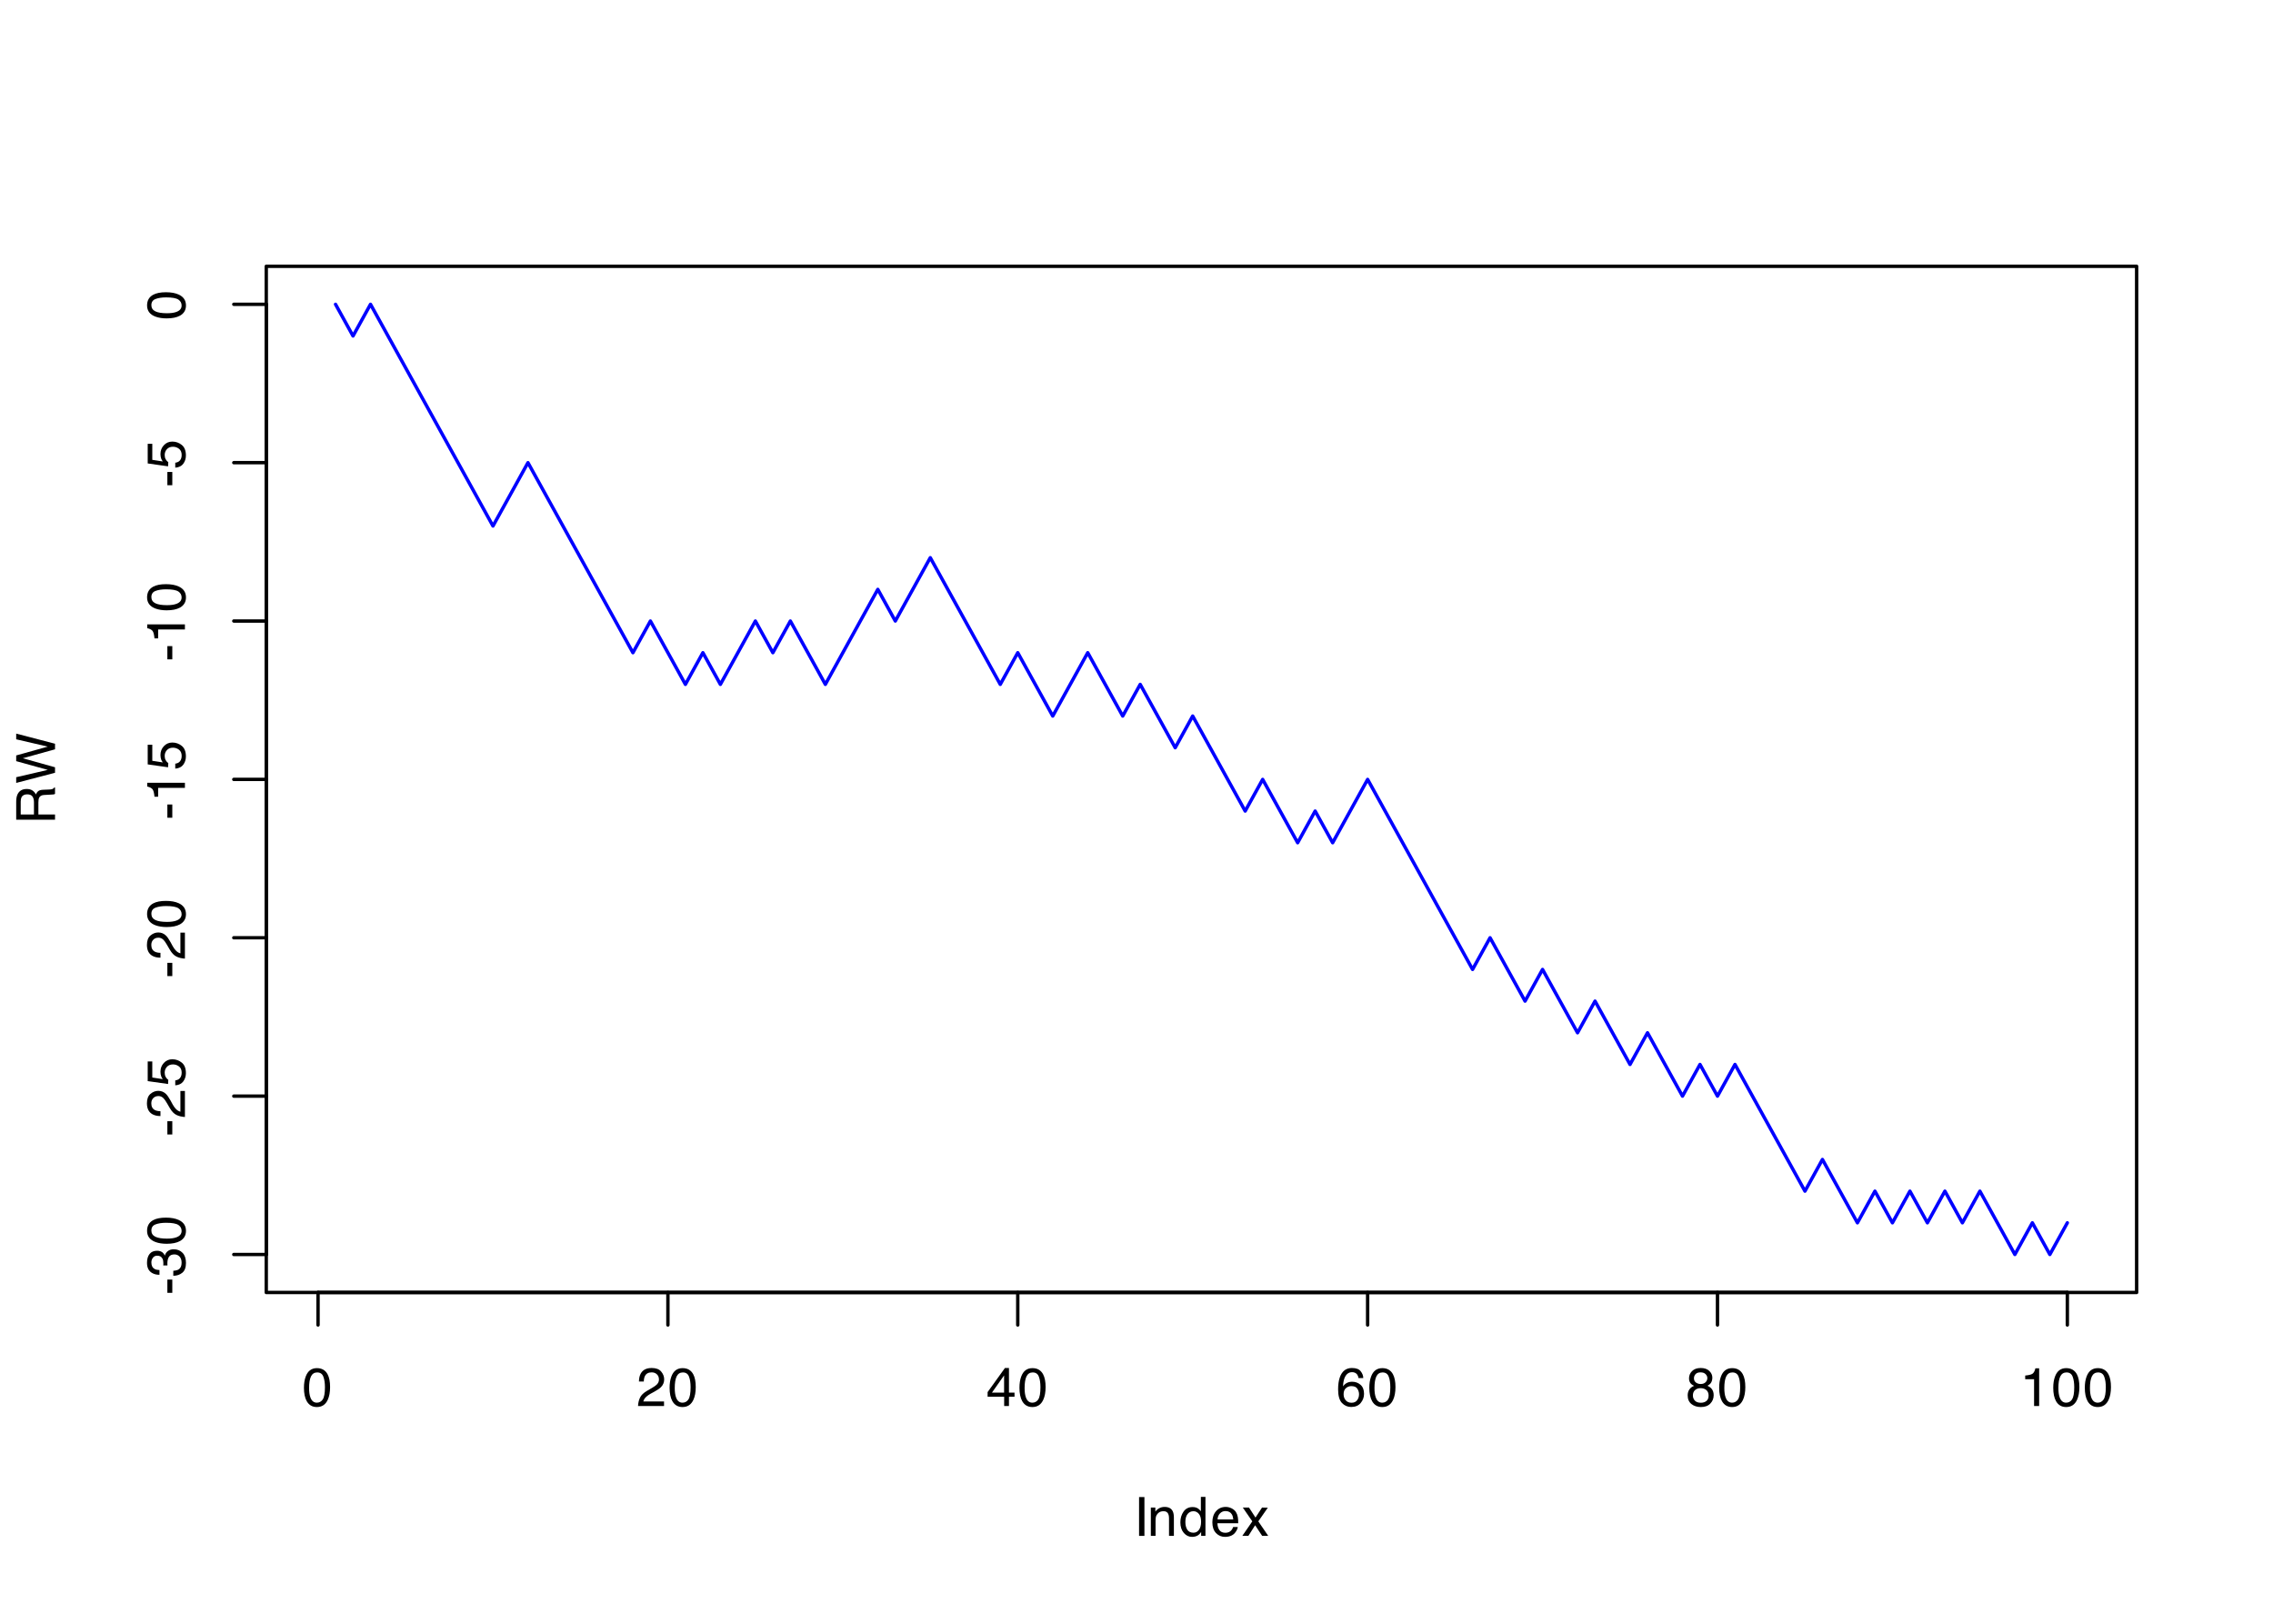
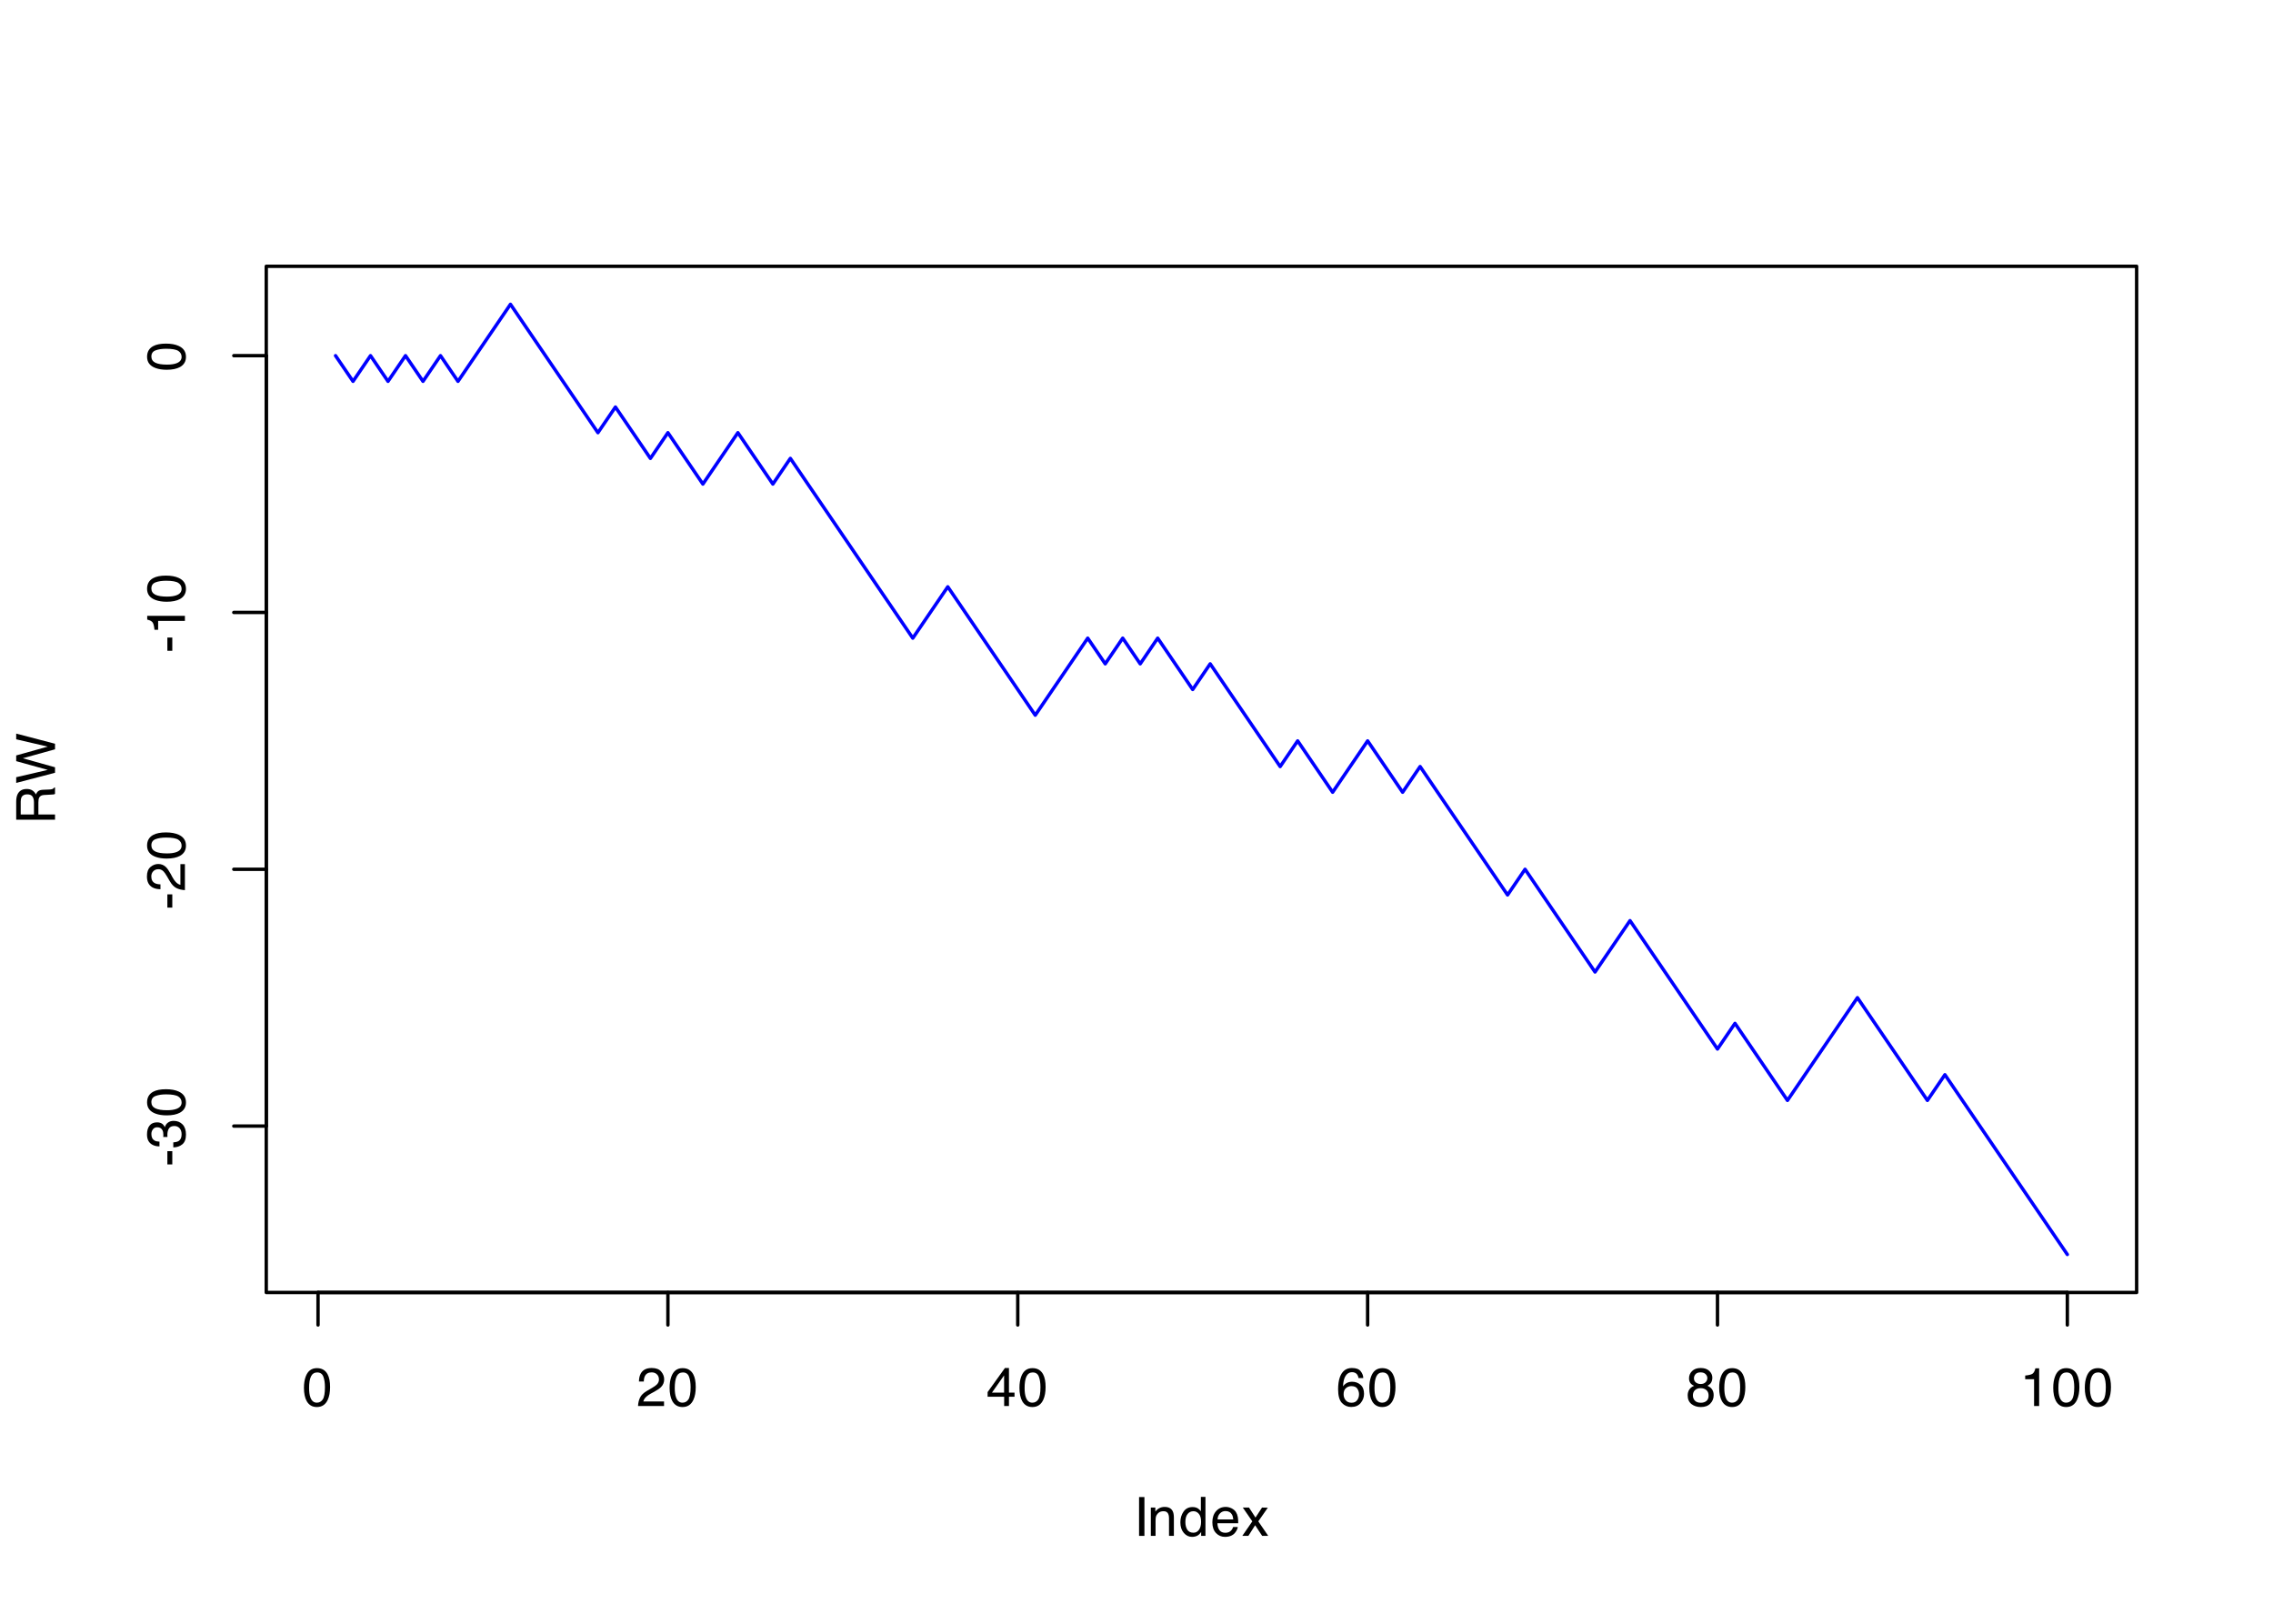
- <svg xmlns="http://www.w3.org/2000/svg" xmlns:xlink="http://www.w3.org/1999/xlink" width="504" height="360" viewBox="0 0 504 360">
+ <svg xmlns="http://www.w3.org/2000/svg" xmlns:xlink="http://www.w3.org/1999/xlink" width="504pt" height="360pt" viewBox="0 0 504 360">
  <defs>
    <g>
      <g id="glyph-0-0">
        <path d="M 0.391 0 L 0.391 -8.609 L 7.219 -8.609 L 7.219 0 Z M 6.141 -1.078 L 6.141 -7.531 L 1.469 -7.531 L 1.469 -1.078 Z M 6.141 -1.078 " />
      </g>
      <g id="glyph-0-1">
        <path d="M 3.25 -8.391 C 4.332 -8.391 5.117 -7.941 5.609 -7.047 C 5.984 -6.359 6.172 -5.41 6.172 -4.203 C 6.172 -3.066 6 -2.125 5.656 -1.375 C 5.164 -0.301 4.359 0.234 3.234 0.234 C 2.234 0.234 1.484 -0.203 0.984 -1.078 C 0.578 -1.816 0.375 -2.801 0.375 -4.031 C 0.375 -4.977 0.5 -5.797 0.75 -6.484 C 1.207 -7.754 2.039 -8.391 3.25 -8.391 Z M 3.234 -0.734 C 3.785 -0.734 4.223 -0.973 4.547 -1.453 C 4.867 -1.941 5.031 -2.848 5.031 -4.172 C 5.031 -5.117 4.91 -5.898 4.672 -6.516 C 4.441 -7.129 3.988 -7.438 3.312 -7.438 C 2.688 -7.438 2.227 -7.145 1.938 -6.562 C 1.656 -5.977 1.516 -5.117 1.516 -3.984 C 1.516 -3.129 1.609 -2.441 1.797 -1.922 C 2.078 -1.129 2.555 -0.734 3.234 -0.734 Z M 3.234 -0.734 " />
      </g>
      <g id="glyph-0-2">
        <path d="M 0.375 0 C 0.414 -0.719 0.566 -1.344 0.828 -1.875 C 1.086 -2.414 1.594 -2.906 2.344 -3.344 L 3.469 -4 C 3.969 -4.289 4.32 -4.539 4.531 -4.75 C 4.852 -5.07 5.016 -5.441 5.016 -5.859 C 5.016 -6.348 4.863 -6.734 4.562 -7.016 C 4.27 -7.305 3.883 -7.453 3.406 -7.453 C 2.676 -7.453 2.176 -7.18 1.906 -6.641 C 1.75 -6.336 1.664 -5.93 1.656 -5.422 L 0.578 -5.422 C 0.586 -6.148 0.723 -6.742 0.984 -7.203 C 1.441 -8.016 2.25 -8.422 3.406 -8.422 C 4.363 -8.422 5.062 -8.16 5.5 -7.641 C 5.945 -7.117 6.172 -6.539 6.172 -5.906 C 6.172 -5.238 5.938 -4.664 5.469 -4.188 C 5.195 -3.906 4.707 -3.566 4 -3.172 L 3.188 -2.734 C 2.812 -2.523 2.516 -2.32 2.297 -2.125 C 1.898 -1.789 1.648 -1.414 1.547 -1 L 6.141 -1 L 6.141 0 Z M 0.375 0 " />
      </g>
      <g id="glyph-0-3">
        <path d="M 3.969 -2.969 L 3.969 -6.781 L 1.281 -2.969 Z M 3.984 0 L 3.984 -2.047 L 0.312 -2.047 L 0.312 -3.078 L 4.156 -8.422 L 5.047 -8.422 L 5.047 -2.969 L 6.281 -2.969 L 6.281 -2.047 L 5.047 -2.047 L 5.047 0 Z M 3.984 0 " />
      </g>
      <g id="glyph-0-4">
        <path d="M 3.516 -8.422 C 4.453 -8.422 5.102 -8.176 5.469 -7.688 C 5.844 -7.207 6.031 -6.707 6.031 -6.188 L 4.984 -6.188 C 4.922 -6.52 4.82 -6.781 4.688 -6.969 C 4.426 -7.32 4.039 -7.5 3.531 -7.5 C 2.938 -7.5 2.461 -7.223 2.109 -6.672 C 1.766 -6.129 1.578 -5.352 1.547 -4.344 C 1.785 -4.695 2.086 -4.961 2.453 -5.141 C 2.785 -5.297 3.16 -5.375 3.578 -5.375 C 4.285 -5.375 4.898 -5.148 5.422 -4.703 C 5.941 -4.254 6.203 -3.582 6.203 -2.688 C 6.203 -1.926 5.953 -1.25 5.453 -0.656 C 4.961 -0.07 4.258 0.219 3.344 0.219 C 2.551 0.219 1.867 -0.078 1.297 -0.672 C 0.734 -1.273 0.453 -2.281 0.453 -3.688 C 0.453 -4.727 0.578 -5.613 0.828 -6.344 C 1.316 -7.727 2.211 -8.422 3.516 -8.422 Z M 3.438 -0.719 C 3.988 -0.719 4.398 -0.906 4.672 -1.281 C 4.953 -1.656 5.094 -2.098 5.094 -2.609 C 5.094 -3.035 4.969 -3.441 4.719 -3.828 C 4.477 -4.211 4.031 -4.406 3.375 -4.406 C 2.926 -4.406 2.531 -4.254 2.188 -3.953 C 1.844 -3.66 1.672 -3.211 1.672 -2.609 C 1.672 -2.078 1.828 -1.629 2.141 -1.266 C 2.453 -0.898 2.883 -0.719 3.438 -0.719 Z M 3.438 -0.719 " />
      </g>
      <g id="glyph-0-5">
-         <path d="M 3.266 -4.875 C 3.734 -4.875 4.098 -5.004 4.359 -5.266 C 4.617 -5.523 4.75 -5.832 4.75 -6.188 C 4.75 -6.5 4.625 -6.785 4.375 -7.047 C 4.125 -7.316 3.742 -7.453 3.234 -7.453 C 2.723 -7.453 2.352 -7.316 2.125 -7.047 C 1.895 -6.785 1.781 -6.484 1.781 -6.141 C 1.781 -5.742 1.926 -5.43 2.219 -5.203 C 2.52 -4.984 2.867 -4.875 3.266 -4.875 Z M 3.328 -0.719 C 3.816 -0.719 4.223 -0.848 4.547 -1.109 C 4.867 -1.379 5.031 -1.773 5.031 -2.297 C 5.031 -2.836 4.863 -3.25 4.531 -3.531 C 4.195 -3.812 3.77 -3.953 3.25 -3.953 C 2.75 -3.953 2.336 -3.805 2.016 -3.516 C 1.703 -3.234 1.547 -2.836 1.547 -2.328 C 1.547 -1.891 1.691 -1.508 1.984 -1.188 C 2.273 -0.875 2.723 -0.719 3.328 -0.719 Z M 1.828 -4.469 C 1.535 -4.594 1.305 -4.738 1.141 -4.906 C 0.836 -5.219 0.688 -5.625 0.688 -6.125 C 0.688 -6.75 0.91 -7.285 1.359 -7.734 C 1.816 -8.191 2.457 -8.422 3.281 -8.422 C 4.094 -8.422 4.723 -8.207 5.172 -7.781 C 5.629 -7.352 5.859 -6.859 5.859 -6.297 C 5.859 -5.773 5.727 -5.348 5.469 -5.016 C 5.32 -4.836 5.094 -4.66 4.781 -4.484 C 5.125 -4.328 5.395 -4.145 5.594 -3.938 C 5.969 -3.539 6.156 -3.031 6.156 -2.406 C 6.156 -1.664 5.906 -1.039 5.406 -0.531 C 4.914 -0.02 4.219 0.234 3.312 0.234 C 2.488 0.234 1.797 0.016 1.234 -0.422 C 0.672 -0.867 0.391 -1.516 0.391 -2.359 C 0.391 -2.848 0.508 -3.273 0.75 -3.641 C 0.988 -4.004 1.348 -4.281 1.828 -4.469 Z M 1.828 -4.469 " />
+         <path d="M 3.266 -4.875 C 3.734 -4.875 4.098 -5.004 4.359 -5.266 C 4.617 -5.523 4.75 -5.832 4.75 -6.188 C 4.75 -6.5 4.625 -6.785 4.375 -7.047 C 4.125 -7.316 3.742 -7.453 3.234 -7.453 C 2.723 -7.453 2.352 -7.316 2.125 -7.047 C 1.895 -6.785 1.781 -6.484 1.781 -6.141 C 1.781 -5.742 1.926 -5.43 2.219 -5.203 C 2.52 -4.984 2.867 -4.875 3.266 -4.875 Z M 3.328 -0.719 C 3.816 -0.719 4.223 -0.848 4.547 -1.109 C 4.867 -1.379 5.031 -1.773 5.031 -2.297 C 5.031 -2.836 4.863 -3.25 4.531 -3.531 C 4.195 -3.812 3.77 -3.953 3.25 -3.953 C 2.75 -3.953 2.336 -3.805 2.016 -3.516 C 1.703 -3.234 1.547 -2.836 1.547 -2.328 C 1.547 -1.891 1.691 -1.508 1.984 -1.188 C 2.273 -0.875 2.723 -0.719 3.328 -0.719 Z M 1.828 -4.469 C 1.535 -4.594 1.305 -4.738 1.141 -4.906 C 0.836 -5.219 0.688 -5.625 0.688 -6.125 C 0.688 -6.75 0.91 -7.285 1.359 -7.734 C 1.816 -8.191 2.457 -8.422 3.281 -8.422 C 4.094 -8.422 4.723 -8.207 5.172 -7.781 C 5.629 -7.352 5.859 -6.859 5.859 -6.297 C 5.859 -5.773 5.727 -5.348 5.469 -5.016 C 5.32 -4.836 5.094 -4.66 4.781 -4.484 C 5.125 -4.328 5.395 -4.145 5.594 -3.938 C 5.969 -3.539 6.156 -3.031 6.156 -2.406 C 6.156 -1.664 5.906 -1.039 5.406 -0.531 C 4.914 -0.02 4.219 0.234 3.312 0.234 C 2.488 0.234 1.797 0.012 1.234 -0.422 C 0.672 -0.867 0.391 -1.516 0.391 -2.359 C 0.391 -2.848 0.508 -3.273 0.75 -3.641 C 0.988 -4.004 1.348 -4.281 1.828 -4.469 Z M 1.828 -4.469 " />
      </g>
      <g id="glyph-0-6">
        <path d="M 1.156 -5.938 L 1.156 -6.75 C 1.914 -6.82 2.441 -6.945 2.734 -7.125 C 3.035 -7.301 3.266 -7.711 3.422 -8.359 L 4.25 -8.359 L 4.25 0 L 3.125 0 L 3.125 -5.938 Z M 1.156 -5.938 " />
      </g>
      <g id="glyph-0-7">
        <path d="M 1.172 -8.609 L 2.359 -8.609 L 2.359 0 L 1.172 0 Z M 1.172 -8.609 " />
      </g>
      <g id="glyph-0-8">
        <path d="M 0.781 -6.281 L 1.781 -6.281 L 1.781 -5.391 C 2.07 -5.754 2.383 -6.016 2.719 -6.172 C 3.051 -6.336 3.422 -6.422 3.828 -6.422 C 4.711 -6.422 5.312 -6.109 5.625 -5.484 C 5.801 -5.141 5.891 -4.656 5.891 -4.031 L 5.891 0 L 4.812 0 L 4.812 -3.953 C 4.812 -4.336 4.754 -4.645 4.641 -4.875 C 4.453 -5.27 4.113 -5.469 3.625 -5.469 C 3.375 -5.469 3.172 -5.441 3.016 -5.391 C 2.723 -5.305 2.469 -5.133 2.25 -4.875 C 2.07 -4.664 1.957 -4.453 1.906 -4.234 C 1.852 -4.016 1.828 -3.695 1.828 -3.281 L 1.828 0 L 0.781 0 Z M 3.25 -6.422 Z M 3.25 -6.422 " />
      </g>
      <g id="glyph-0-9">
        <path d="M 1.438 -3.062 C 1.438 -2.395 1.578 -1.832 1.859 -1.375 C 2.148 -0.926 2.609 -0.703 3.234 -0.703 C 3.723 -0.703 4.125 -0.91 4.438 -1.328 C 4.758 -1.742 4.922 -2.348 4.922 -3.141 C 4.922 -3.93 4.754 -4.516 4.422 -4.891 C 4.098 -5.273 3.703 -5.469 3.234 -5.469 C 2.703 -5.469 2.27 -5.266 1.938 -4.859 C 1.602 -4.453 1.438 -3.852 1.438 -3.062 Z M 3.031 -6.391 C 3.508 -6.391 3.91 -6.285 4.234 -6.078 C 4.422 -5.961 4.633 -5.758 4.875 -5.469 L 4.875 -8.641 L 5.891 -8.641 L 5.891 0 L 4.938 0 L 4.938 -0.875 C 4.695 -0.488 4.406 -0.207 4.062 -0.031 C 3.727 0.133 3.344 0.219 2.906 0.219 C 2.207 0.219 1.602 -0.07 1.094 -0.656 C 0.582 -1.25 0.328 -2.031 0.328 -3 C 0.328 -3.914 0.562 -4.707 1.031 -5.375 C 1.5 -6.051 2.164 -6.391 3.031 -6.391 Z M 3.031 -6.391 " />
      </g>
      <g id="glyph-0-10">
        <path d="M 3.391 -6.422 C 3.836 -6.422 4.27 -6.316 4.688 -6.109 C 5.102 -5.898 5.422 -5.629 5.641 -5.297 C 5.848 -4.973 5.988 -4.602 6.062 -4.188 C 6.125 -3.895 6.156 -3.43 6.156 -2.797 L 1.547 -2.797 C 1.566 -2.16 1.719 -1.648 2 -1.266 C 2.281 -0.879 2.719 -0.688 3.312 -0.688 C 3.863 -0.688 4.301 -0.867 4.625 -1.234 C 4.812 -1.441 4.945 -1.688 5.031 -1.969 L 6.062 -1.969 C 6.039 -1.738 5.953 -1.484 5.797 -1.203 C 5.641 -0.922 5.469 -0.688 5.281 -0.5 C 4.957 -0.188 4.555 0.02 4.078 0.125 C 3.828 0.188 3.539 0.219 3.219 0.219 C 2.438 0.219 1.773 -0.062 1.234 -0.625 C 0.691 -1.195 0.422 -1.992 0.422 -3.016 C 0.422 -4.023 0.691 -4.844 1.234 -5.469 C 1.785 -6.102 2.504 -6.422 3.391 -6.422 Z M 5.062 -3.641 C 5.02 -4.098 4.922 -4.461 4.766 -4.734 C 4.484 -5.242 4.004 -5.5 3.328 -5.5 C 2.836 -5.5 2.426 -5.32 2.094 -4.969 C 1.77 -4.625 1.598 -4.18 1.578 -3.641 Z M 3.281 -6.422 Z M 3.281 -6.422 " />
      </g>
      <g id="glyph-0-11">
        <path d="M 0.172 -6.281 L 1.547 -6.281 L 2.984 -4.062 L 4.438 -6.281 L 5.719 -6.25 L 3.609 -3.219 L 5.812 0 L 4.469 0 L 2.906 -2.359 L 1.406 0 L 0.062 0 L 2.281 -3.219 Z M 0.172 -6.281 " />
      </g>
      <g id="glyph-1-0">
        <path d="M 0 -0.391 L -8.609 -0.391 L -8.609 -7.219 L 0 -7.219 Z M -1.078 -6.141 L -7.531 -6.141 L -7.531 -1.469 L -1.078 -1.469 Z M -1.078 -6.141 " />
      </g>
      <g id="glyph-1-1">
        <path d="M -3.891 -0.5 L -3.891 -3.438 L -2.797 -3.438 L -2.797 -0.5 Z M -3.891 -0.5 " />
      </g>
      <g id="glyph-1-2">
        <path d="M 0.234 -3.125 C 0.234 -2.125 -0.035 -1.398 -0.578 -0.953 C -1.129 -0.504 -1.797 -0.281 -2.578 -0.281 L -2.578 -1.391 C -2.035 -1.43 -1.641 -1.531 -1.391 -1.688 C -0.953 -1.969 -0.734 -2.461 -0.734 -3.172 C -0.734 -3.734 -0.879 -4.18 -1.172 -4.516 C -1.473 -4.848 -1.859 -5.016 -2.328 -5.016 C -2.898 -5.016 -3.301 -4.836 -3.531 -4.484 C -3.77 -4.129 -3.891 -3.641 -3.891 -3.016 C -3.891 -2.941 -3.883 -2.867 -3.875 -2.797 C -3.875 -2.723 -3.875 -2.648 -3.875 -2.578 L -4.812 -2.578 C -4.789 -2.691 -4.781 -2.785 -4.781 -2.859 C -4.781 -2.93 -4.781 -3.008 -4.781 -3.094 C -4.781 -3.488 -4.844 -3.812 -4.969 -4.062 C -5.188 -4.508 -5.578 -4.734 -6.141 -4.734 C -6.555 -4.734 -6.875 -4.582 -7.094 -4.281 C -7.32 -3.988 -7.438 -3.645 -7.438 -3.25 C -7.438 -2.551 -7.203 -2.066 -6.734 -1.797 C -6.484 -1.648 -6.117 -1.566 -5.641 -1.547 L -5.641 -0.5 C -6.266 -0.5 -6.797 -0.625 -7.234 -0.875 C -8.016 -1.301 -8.406 -2.055 -8.406 -3.141 C -8.406 -3.992 -8.211 -4.656 -7.828 -5.125 C -7.453 -5.594 -6.898 -5.828 -6.172 -5.828 C -5.66 -5.828 -5.242 -5.691 -4.922 -5.422 C -4.723 -5.242 -4.566 -5.02 -4.453 -4.75 C -4.328 -5.188 -4.094 -5.531 -3.75 -5.781 C -3.406 -6.031 -2.984 -6.156 -2.484 -6.156 C -1.68 -6.156 -1.023 -5.891 -0.516 -5.359 C -0.016 -4.836 0.234 -4.094 0.234 -3.125 Z M 0.234 -3.125 " />
      </g>
      <g id="glyph-1-3">
        <path d="M -8.391 -3.25 C -8.391 -4.332 -7.941 -5.117 -7.047 -5.609 C -6.359 -5.984 -5.41 -6.172 -4.203 -6.172 C -3.066 -6.172 -2.125 -6 -1.375 -5.656 C -0.301 -5.164 0.234 -4.359 0.234 -3.234 C 0.234 -2.234 -0.203 -1.484 -1.078 -0.984 C -1.816 -0.578 -2.801 -0.375 -4.031 -0.375 C -4.977 -0.375 -5.797 -0.5 -6.484 -0.75 C -7.754 -1.207 -8.391 -2.039 -8.391 -3.25 Z M -0.734 -3.234 C -0.734 -3.785 -0.973 -4.223 -1.453 -4.547 C -1.941 -4.867 -2.848 -5.031 -4.172 -5.031 C -5.117 -5.031 -5.898 -4.91 -6.516 -4.672 C -7.129 -4.441 -7.438 -3.988 -7.438 -3.312 C -7.438 -2.688 -7.145 -2.227 -6.562 -1.938 C -5.977 -1.656 -5.117 -1.516 -3.984 -1.516 C -3.129 -1.516 -2.441 -1.609 -1.922 -1.797 C -1.129 -2.078 -0.734 -2.555 -0.734 -3.234 Z M -0.734 -3.234 " />
      </g>
      <g id="glyph-1-4">
        <path d="M 0 -0.375 C -0.719 -0.414 -1.344 -0.566 -1.875 -0.828 C -2.414 -1.086 -2.906 -1.594 -3.344 -2.344 L -4 -3.469 C -4.289 -3.969 -4.539 -4.32 -4.75 -4.531 C -5.07 -4.852 -5.441 -5.016 -5.859 -5.016 C -6.348 -5.016 -6.734 -4.863 -7.016 -4.562 C -7.305 -4.27 -7.453 -3.883 -7.453 -3.406 C -7.453 -2.676 -7.18 -2.176 -6.641 -1.906 C -6.336 -1.75 -5.93 -1.664 -5.422 -1.656 L -5.422 -0.578 C -6.148 -0.586 -6.742 -0.723 -7.203 -0.984 C -8.016 -1.441 -8.422 -2.25 -8.422 -3.406 C -8.422 -4.363 -8.16 -5.062 -7.641 -5.5 C -7.117 -5.945 -6.539 -6.172 -5.906 -6.172 C -5.238 -6.172 -4.664 -5.938 -4.188 -5.469 C -3.906 -5.195 -3.566 -4.707 -3.172 -4 L -2.734 -3.188 C -2.523 -2.812 -2.32 -2.516 -2.125 -2.297 C -1.789 -1.898 -1.414 -1.648 -1 -1.547 L -1 -6.141 L 0 -6.141 Z M 0 -0.375 " />
      </g>
      <g id="glyph-1-5">
-         <path d="M -2.141 -1.484 C -1.535 -1.555 -1.117 -1.836 -0.891 -2.328 C -0.773 -2.578 -0.719 -2.863 -0.719 -3.188 C -0.719 -3.812 -0.914 -4.273 -1.312 -4.578 C -1.707 -4.879 -2.148 -5.031 -2.641 -5.031 C -3.223 -5.031 -3.676 -4.848 -4 -4.484 C -4.32 -4.129 -4.484 -3.703 -4.484 -3.203 C -4.484 -2.836 -4.41 -2.523 -4.266 -2.266 C -4.129 -2.004 -3.938 -1.785 -3.688 -1.609 L -3.734 -0.688 L -8.25 -1.328 L -8.25 -5.688 L -7.234 -5.688 L -7.234 -2.125 L -4.906 -1.766 C -5.051 -1.961 -5.16 -2.148 -5.234 -2.328 C -5.359 -2.641 -5.422 -3 -5.422 -3.406 C -5.422 -4.176 -5.172 -4.828 -4.672 -5.359 C -4.18 -5.898 -3.555 -6.172 -2.797 -6.172 C -2.004 -6.172 -1.301 -5.922 -0.688 -5.422 C -0.082 -4.93 0.219 -4.148 0.219 -3.078 C 0.219 -2.398 0.023 -1.797 -0.359 -1.266 C -0.742 -0.742 -1.336 -0.453 -2.141 -0.391 Z M -2.141 -1.484 " />
+         <path d="M -5.938 -1.156 L -6.75 -1.156 C -6.82 -1.914 -6.945 -2.441 -7.125 -2.734 C -7.301 -3.035 -7.711 -3.266 -8.359 -3.422 L -8.359 -4.25 L 0 -4.25 L 0 -3.125 L -5.938 -3.125 Z M -5.938 -1.156 " />
      </g>
      <g id="glyph-1-6">
-         <path d="M -5.938 -1.156 L -6.75 -1.156 C -6.82 -1.914 -6.945 -2.441 -7.125 -2.734 C -7.301 -3.035 -7.711 -3.266 -8.359 -3.422 L -8.359 -4.25 L 0 -4.25 L 0 -3.125 L -5.938 -3.125 Z M -5.938 -1.156 " />
+         <path d="M -4.672 -4.922 C -4.672 -5.461 -4.781 -5.891 -5 -6.203 C -5.219 -6.523 -5.609 -6.688 -6.172 -6.688 C -6.785 -6.688 -7.207 -6.469 -7.438 -6.031 C -7.551 -5.789 -7.609 -5.469 -7.609 -5.062 L -7.609 -2.219 L -4.672 -2.219 Z M -8.609 -1.062 L -8.609 -5.047 C -8.609 -5.703 -8.516 -6.238 -8.328 -6.656 C -7.953 -7.469 -7.27 -7.875 -6.281 -7.875 C -5.77 -7.875 -5.348 -7.766 -5.016 -7.547 C -4.691 -7.336 -4.43 -7.039 -4.234 -6.656 C -4.098 -7 -3.914 -7.254 -3.688 -7.422 C -3.469 -7.586 -3.109 -7.68 -2.609 -7.703 L -1.453 -7.75 C -1.129 -7.758 -0.883 -7.785 -0.719 -7.828 C -0.445 -7.898 -0.27 -8.023 -0.188 -8.203 L 0 -8.203 L 0 -6.781 C -0.07 -6.738 -0.164 -6.703 -0.281 -6.672 C -0.406 -6.648 -0.633 -6.633 -0.969 -6.625 L -2.406 -6.547 C -2.969 -6.523 -3.344 -6.316 -3.531 -5.922 C -3.633 -5.703 -3.688 -5.352 -3.688 -4.875 L -3.688 -2.219 L 0 -2.219 L 0 -1.062 Z M -8.609 -1.062 " />
      </g>
      <g id="glyph-1-7">
-         <path d="M -4.672 -4.922 C -4.672 -5.461 -4.781 -5.891 -5 -6.203 C -5.219 -6.523 -5.609 -6.688 -6.172 -6.688 C -6.785 -6.688 -7.207 -6.469 -7.438 -6.031 C -7.551 -5.789 -7.609 -5.469 -7.609 -5.062 L -7.609 -2.219 L -4.672 -2.219 Z M -8.609 -1.062 L -8.609 -5.047 C -8.609 -5.703 -8.516 -6.238 -8.328 -6.656 C -7.953 -7.469 -7.27 -7.875 -6.281 -7.875 C -5.77 -7.875 -5.348 -7.766 -5.016 -7.547 C -4.691 -7.336 -4.43 -7.039 -4.234 -6.656 C -4.098 -7 -3.914 -7.254 -3.688 -7.422 C -3.469 -7.586 -3.109 -7.68 -2.609 -7.703 L -1.453 -7.75 C -1.129 -7.758 -0.883 -7.785 -0.719 -7.828 C -0.445 -7.898 -0.27 -8.023 -0.188 -8.203 L 0 -8.203 L 0 -6.781 C -0.07 -6.738 -0.164 -6.703 -0.281 -6.672 C -0.406 -6.648 -0.633 -6.633 -0.969 -6.625 L -2.406 -6.547 C -2.969 -6.523 -3.344 -6.316 -3.531 -5.922 C -3.633 -5.703 -3.688 -5.352 -3.688 -4.875 L -3.688 -2.219 L 0 -2.219 L 0 -1.062 Z M -8.609 -1.062 " />
-       </g>
-       <g id="glyph-1-8">
        <path d="M -8.609 -1.484 L -1.609 -3.109 L -8.609 -5.047 L -8.609 -6.312 L -1.609 -8.266 L -8.609 -9.891 L -8.609 -11.156 L 0 -8.906 L 0 -7.672 L -7.141 -5.688 L 0 -3.688 L 0 -2.469 L -8.609 -0.219 Z M -8.609 -1.484 " />
      </g>
    </g>
  </defs>
  <rect x="-50.4" y="-36" width="604.8" height="432" fill="rgb(100%, 100%, 100%)" fill-opacity="1" />
-   <path fill="none" stroke-width="0.75" stroke-linecap="round" stroke-linejoin="round" stroke="rgb(0%, 0%, 100%)" stroke-opacity="1" stroke-miterlimit="10" d="M 74.398 67.465 L 78.277 74.488 L 82.156 67.465 L 93.793 88.535 L 97.672 95.555 L 105.43 109.602 L 109.309 116.621 L 113.188 109.602 L 117.066 102.578 L 120.945 109.602 L 124.824 116.621 L 132.582 130.668 L 136.461 137.688 L 140.34 144.711 L 144.219 137.688 L 151.977 151.734 L 155.855 144.711 L 159.734 151.734 L 167.492 137.688 L 171.371 144.711 L 175.25 137.688 L 183.008 151.734 L 186.887 144.711 L 190.762 137.688 L 194.641 130.668 L 198.52 137.688 L 202.398 130.668 L 206.277 123.645 L 210.156 130.668 L 214.035 137.688 L 221.793 151.734 L 225.672 144.711 L 229.551 151.734 L 233.43 158.754 L 237.309 151.734 L 241.188 144.711 L 245.066 151.734 L 248.945 158.754 L 252.824 151.734 L 256.703 158.754 L 260.582 165.777 L 264.461 158.754 L 272.219 172.801 L 276.098 179.82 L 279.977 172.801 L 283.855 179.82 L 287.734 186.844 L 291.613 179.82 L 295.492 186.844 L 299.371 179.82 L 303.25 172.801 L 307.129 179.82 L 314.887 193.867 L 318.762 200.891 L 322.641 207.91 L 326.52 214.934 L 330.398 207.91 L 338.156 221.957 L 342.035 214.934 L 345.914 221.957 L 349.793 228.977 L 353.672 221.957 L 357.551 228.977 L 361.43 236 L 365.309 228.977 L 373.066 243.023 L 376.945 236 L 380.824 243.023 L 384.703 236 L 388.582 243.023 L 392.461 250.043 L 400.219 264.09 L 404.098 257.066 L 407.977 264.09 L 411.855 271.109 L 415.734 264.09 L 419.613 271.109 L 423.492 264.09 L 427.371 271.109 L 431.25 264.09 L 435.129 271.109 L 439.008 264.09 L 442.887 271.109 L 446.762 278.133 L 450.641 271.109 L 454.52 278.133 L 458.398 271.109 " />
+   <path fill="none" stroke-width="0.75" stroke-linecap="round" stroke-linejoin="round" stroke="rgb(0%, 0%, 100%)" stroke-opacity="1" stroke-miterlimit="10" d="M 74.398 78.855 L 78.277 84.547 L 82.156 78.855 L 86.035 84.547 L 89.914 78.855 L 93.793 84.547 L 97.672 78.855 L 101.551 84.547 L 105.43 78.855 L 113.188 67.465 L 120.945 78.855 L 124.824 84.547 L 128.703 90.242 L 132.582 95.934 L 136.461 90.242 L 140.34 95.934 L 144.219 101.629 L 148.098 95.934 L 155.855 107.324 L 163.613 95.934 L 171.371 107.324 L 175.25 101.629 L 179.129 107.324 L 183.008 113.016 L 186.887 118.711 L 190.762 124.402 L 194.641 130.098 L 198.52 135.789 L 202.398 141.484 L 206.277 135.789 L 210.156 130.098 L 214.035 135.789 L 221.793 147.18 L 225.672 152.871 L 229.551 158.566 L 233.43 152.871 L 237.309 147.18 L 241.188 141.484 L 245.066 147.18 L 248.945 141.484 L 252.824 147.18 L 256.703 141.484 L 260.582 147.18 L 264.461 152.871 L 268.34 147.18 L 272.219 152.871 L 276.098 158.566 L 279.977 164.258 L 283.855 169.953 L 287.734 164.258 L 295.492 175.648 L 303.25 164.258 L 311.008 175.648 L 314.887 169.953 L 318.762 175.648 L 322.641 181.34 L 326.52 187.035 L 330.398 192.727 L 334.277 198.422 L 338.156 192.727 L 345.914 204.117 L 349.793 209.809 L 353.672 215.504 L 357.551 209.809 L 361.43 204.117 L 365.309 209.809 L 369.188 215.504 L 373.066 221.195 L 376.945 226.891 L 380.824 232.582 L 384.703 226.891 L 388.582 232.582 L 396.34 243.973 L 404.098 232.582 L 407.977 226.891 L 411.855 221.195 L 415.734 226.891 L 419.613 232.582 L 427.371 243.973 L 431.25 238.277 L 435.129 243.973 L 439.008 249.664 L 442.887 255.359 L 446.762 261.051 L 454.52 272.441 L 458.398 278.133 " />
  <path fill="none" stroke-width="0.75" stroke-linecap="round" stroke-linejoin="round" stroke="rgb(0%, 0%, 0%)" stroke-opacity="1" stroke-miterlimit="10" d="M 70.52 286.559 L 458.398 286.559 " />
  <path fill="none" stroke-width="0.75" stroke-linecap="round" stroke-linejoin="round" stroke="rgb(0%, 0%, 0%)" stroke-opacity="1" stroke-miterlimit="10" d="M 70.52 286.559 L 70.52 293.762 " />
  <path fill="none" stroke-width="0.75" stroke-linecap="round" stroke-linejoin="round" stroke="rgb(0%, 0%, 0%)" stroke-opacity="1" stroke-miterlimit="10" d="M 148.098 286.559 L 148.098 293.762 " />
  <path fill="none" stroke-width="0.75" stroke-linecap="round" stroke-linejoin="round" stroke="rgb(0%, 0%, 0%)" stroke-opacity="1" stroke-miterlimit="10" d="M 225.672 286.559 L 225.672 293.762 " />
  <path fill="none" stroke-width="0.75" stroke-linecap="round" stroke-linejoin="round" stroke="rgb(0%, 0%, 0%)" stroke-opacity="1" stroke-miterlimit="10" d="M 303.25 286.559 L 303.25 293.762 " />
  <path fill="none" stroke-width="0.75" stroke-linecap="round" stroke-linejoin="round" stroke="rgb(0%, 0%, 0%)" stroke-opacity="1" stroke-miterlimit="10" d="M 380.824 286.559 L 380.824 293.762 " />
  <path fill="none" stroke-width="0.75" stroke-linecap="round" stroke-linejoin="round" stroke="rgb(0%, 0%, 0%)" stroke-opacity="1" stroke-miterlimit="10" d="M 458.398 286.559 L 458.398 293.762 " />
  <g fill="rgb(0%, 0%, 0%)" fill-opacity="1">
    <use xlink:href="#glyph-0-1" x="67.02" y="311.721" />
  </g>
  <g fill="rgb(0%, 0%, 0%)" fill-opacity="1">
    <use xlink:href="#glyph-0-2" x="141.098" y="311.721" />
    <use xlink:href="#glyph-0-1" x="148.098" y="311.721" />
  </g>
  <g fill="rgb(0%, 0%, 0%)" fill-opacity="1">
    <use xlink:href="#glyph-0-3" x="218.672" y="311.721" />
    <use xlink:href="#glyph-0-1" x="225.672" y="311.721" />
  </g>
  <g fill="rgb(0%, 0%, 0%)" fill-opacity="1">
    <use xlink:href="#glyph-0-4" x="296.25" y="311.721" />
    <use xlink:href="#glyph-0-1" x="303.25" y="311.721" />
  </g>
  <g fill="rgb(0%, 0%, 0%)" fill-opacity="1">
    <use xlink:href="#glyph-0-5" x="373.824" y="311.721" />
    <use xlink:href="#glyph-0-1" x="380.824" y="311.721" />
  </g>
  <g fill="rgb(0%, 0%, 0%)" fill-opacity="1">
    <use xlink:href="#glyph-0-6" x="447.898" y="311.721" />
    <use xlink:href="#glyph-0-1" x="454.898" y="311.721" />
    <use xlink:href="#glyph-0-1" x="461.898" y="311.721" />
  </g>
-   <path fill="none" stroke-width="0.75" stroke-linecap="round" stroke-linejoin="round" stroke="rgb(0%, 0%, 0%)" stroke-opacity="1" stroke-miterlimit="10" d="M 59.039 278.133 L 59.039 67.465 " />
-   <path fill="none" stroke-width="0.75" stroke-linecap="round" stroke-linejoin="round" stroke="rgb(0%, 0%, 0%)" stroke-opacity="1" stroke-miterlimit="10" d="M 59.039 278.133 L 51.84 278.133 " />
-   <path fill="none" stroke-width="0.75" stroke-linecap="round" stroke-linejoin="round" stroke="rgb(0%, 0%, 0%)" stroke-opacity="1" stroke-miterlimit="10" d="M 59.039 243.023 L 51.84 243.023 " />
-   <path fill="none" stroke-width="0.75" stroke-linecap="round" stroke-linejoin="round" stroke="rgb(0%, 0%, 0%)" stroke-opacity="1" stroke-miterlimit="10" d="M 59.039 207.91 L 51.84 207.91 " />
-   <path fill="none" stroke-width="0.75" stroke-linecap="round" stroke-linejoin="round" stroke="rgb(0%, 0%, 0%)" stroke-opacity="1" stroke-miterlimit="10" d="M 59.039 172.801 L 51.84 172.801 " />
-   <path fill="none" stroke-width="0.75" stroke-linecap="round" stroke-linejoin="round" stroke="rgb(0%, 0%, 0%)" stroke-opacity="1" stroke-miterlimit="10" d="M 59.039 137.688 L 51.84 137.688 " />
-   <path fill="none" stroke-width="0.75" stroke-linecap="round" stroke-linejoin="round" stroke="rgb(0%, 0%, 0%)" stroke-opacity="1" stroke-miterlimit="10" d="M 59.039 102.578 L 51.84 102.578 " />
-   <path fill="none" stroke-width="0.75" stroke-linecap="round" stroke-linejoin="round" stroke="rgb(0%, 0%, 0%)" stroke-opacity="1" stroke-miterlimit="10" d="M 59.039 67.465 L 51.84 67.465 " />
+   <path fill="none" stroke-width="0.75" stroke-linecap="round" stroke-linejoin="round" stroke="rgb(0%, 0%, 0%)" stroke-opacity="1" stroke-miterlimit="10" d="M 59.039 249.664 L 59.039 78.855 " />
+   <path fill="none" stroke-width="0.75" stroke-linecap="round" stroke-linejoin="round" stroke="rgb(0%, 0%, 0%)" stroke-opacity="1" stroke-miterlimit="10" d="M 59.039 249.664 L 51.84 249.664 " />
+   <path fill="none" stroke-width="0.75" stroke-linecap="round" stroke-linejoin="round" stroke="rgb(0%, 0%, 0%)" stroke-opacity="1" stroke-miterlimit="10" d="M 59.039 192.727 L 51.84 192.727 " />
+   <path fill="none" stroke-width="0.75" stroke-linecap="round" stroke-linejoin="round" stroke="rgb(0%, 0%, 0%)" stroke-opacity="1" stroke-miterlimit="10" d="M 59.039 135.789 L 51.84 135.789 " />
+   <path fill="none" stroke-width="0.75" stroke-linecap="round" stroke-linejoin="round" stroke="rgb(0%, 0%, 0%)" stroke-opacity="1" stroke-miterlimit="10" d="M 59.039 78.855 L 51.84 78.855 " />
  <g fill="rgb(0%, 0%, 0%)" fill-opacity="1">
-     <use xlink:href="#glyph-1-1" x="41.002" y="287.133" />
-     <use xlink:href="#glyph-1-2" x="41.002" y="283.133" />
-     <use xlink:href="#glyph-1-3" x="41.002" y="276.133" />
+     <use xlink:href="#glyph-1-1" x="41.002" y="258.664" />
+     <use xlink:href="#glyph-1-2" x="41.002" y="254.664" />
+     <use xlink:href="#glyph-1-3" x="41.002" y="247.664" />
  </g>
  <g fill="rgb(0%, 0%, 0%)" fill-opacity="1">
-     <use xlink:href="#glyph-1-1" x="41.002" y="252.023" />
-     <use xlink:href="#glyph-1-4" x="41.002" y="248.023" />
-     <use xlink:href="#glyph-1-5" x="41.002" y="241.023" />
+     <use xlink:href="#glyph-1-1" x="41.002" y="201.727" />
+     <use xlink:href="#glyph-1-4" x="41.002" y="197.727" />
+     <use xlink:href="#glyph-1-3" x="41.002" y="190.727" />
  </g>
  <g fill="rgb(0%, 0%, 0%)" fill-opacity="1">
-     <use xlink:href="#glyph-1-1" x="41.002" y="216.91" />
-     <use xlink:href="#glyph-1-4" x="41.002" y="212.91" />
-     <use xlink:href="#glyph-1-3" x="41.002" y="205.91" />
+     <use xlink:href="#glyph-1-1" x="41.002" y="144.789" />
+     <use xlink:href="#glyph-1-5" x="41.002" y="140.789" />
+     <use xlink:href="#glyph-1-3" x="41.002" y="133.789" />
  </g>
  <g fill="rgb(0%, 0%, 0%)" fill-opacity="1">
-     <use xlink:href="#glyph-1-1" x="41.002" y="181.801" />
-     <use xlink:href="#glyph-1-6" x="41.002" y="177.801" />
-     <use xlink:href="#glyph-1-5" x="41.002" y="170.801" />
-   </g>
-   <g fill="rgb(0%, 0%, 0%)" fill-opacity="1">
-     <use xlink:href="#glyph-1-1" x="41.002" y="146.688" />
-     <use xlink:href="#glyph-1-6" x="41.002" y="142.688" />
-     <use xlink:href="#glyph-1-3" x="41.002" y="135.688" />
-   </g>
-   <g fill="rgb(0%, 0%, 0%)" fill-opacity="1">
-     <use xlink:href="#glyph-1-1" x="41.002" y="108.078" />
-     <use xlink:href="#glyph-1-5" x="41.002" y="104.078" />
-   </g>
-   <g fill="rgb(0%, 0%, 0%)" fill-opacity="1">
-     <use xlink:href="#glyph-1-3" x="41.002" y="70.965" />
+     <use xlink:href="#glyph-1-3" x="41.002" y="82.355" />
  </g>
  <path fill="none" stroke-width="0.75" stroke-linecap="round" stroke-linejoin="round" stroke="rgb(0%, 0%, 0%)" stroke-opacity="1" stroke-miterlimit="10" d="M 59.039 286.559 L 473.762 286.559 L 473.762 59.039 L 59.039 59.039 Z M 59.039 286.559 " />
  <g fill="rgb(0%, 0%, 0%)" fill-opacity="1">
    <use xlink:href="#glyph-0-7" x="251.398" y="340.521" />
    <use xlink:href="#glyph-0-8" x="254.398" y="340.521" />
    <use xlink:href="#glyph-0-9" x="261.398" y="340.521" />
    <use xlink:href="#glyph-0-10" x="268.398" y="340.521" />
    <use xlink:href="#glyph-0-11" x="275.398" y="340.521" />
  </g>
  <g fill="rgb(0%, 0%, 0%)" fill-opacity="1">
-     <use xlink:href="#glyph-1-7" x="12.201" y="182.801" />
-     <use xlink:href="#glyph-1-8" x="12.201" y="173.801" />
+     <use xlink:href="#glyph-1-6" x="12.201" y="182.801" />
+     <use xlink:href="#glyph-1-7" x="12.201" y="173.801" />
  </g>
</svg>
